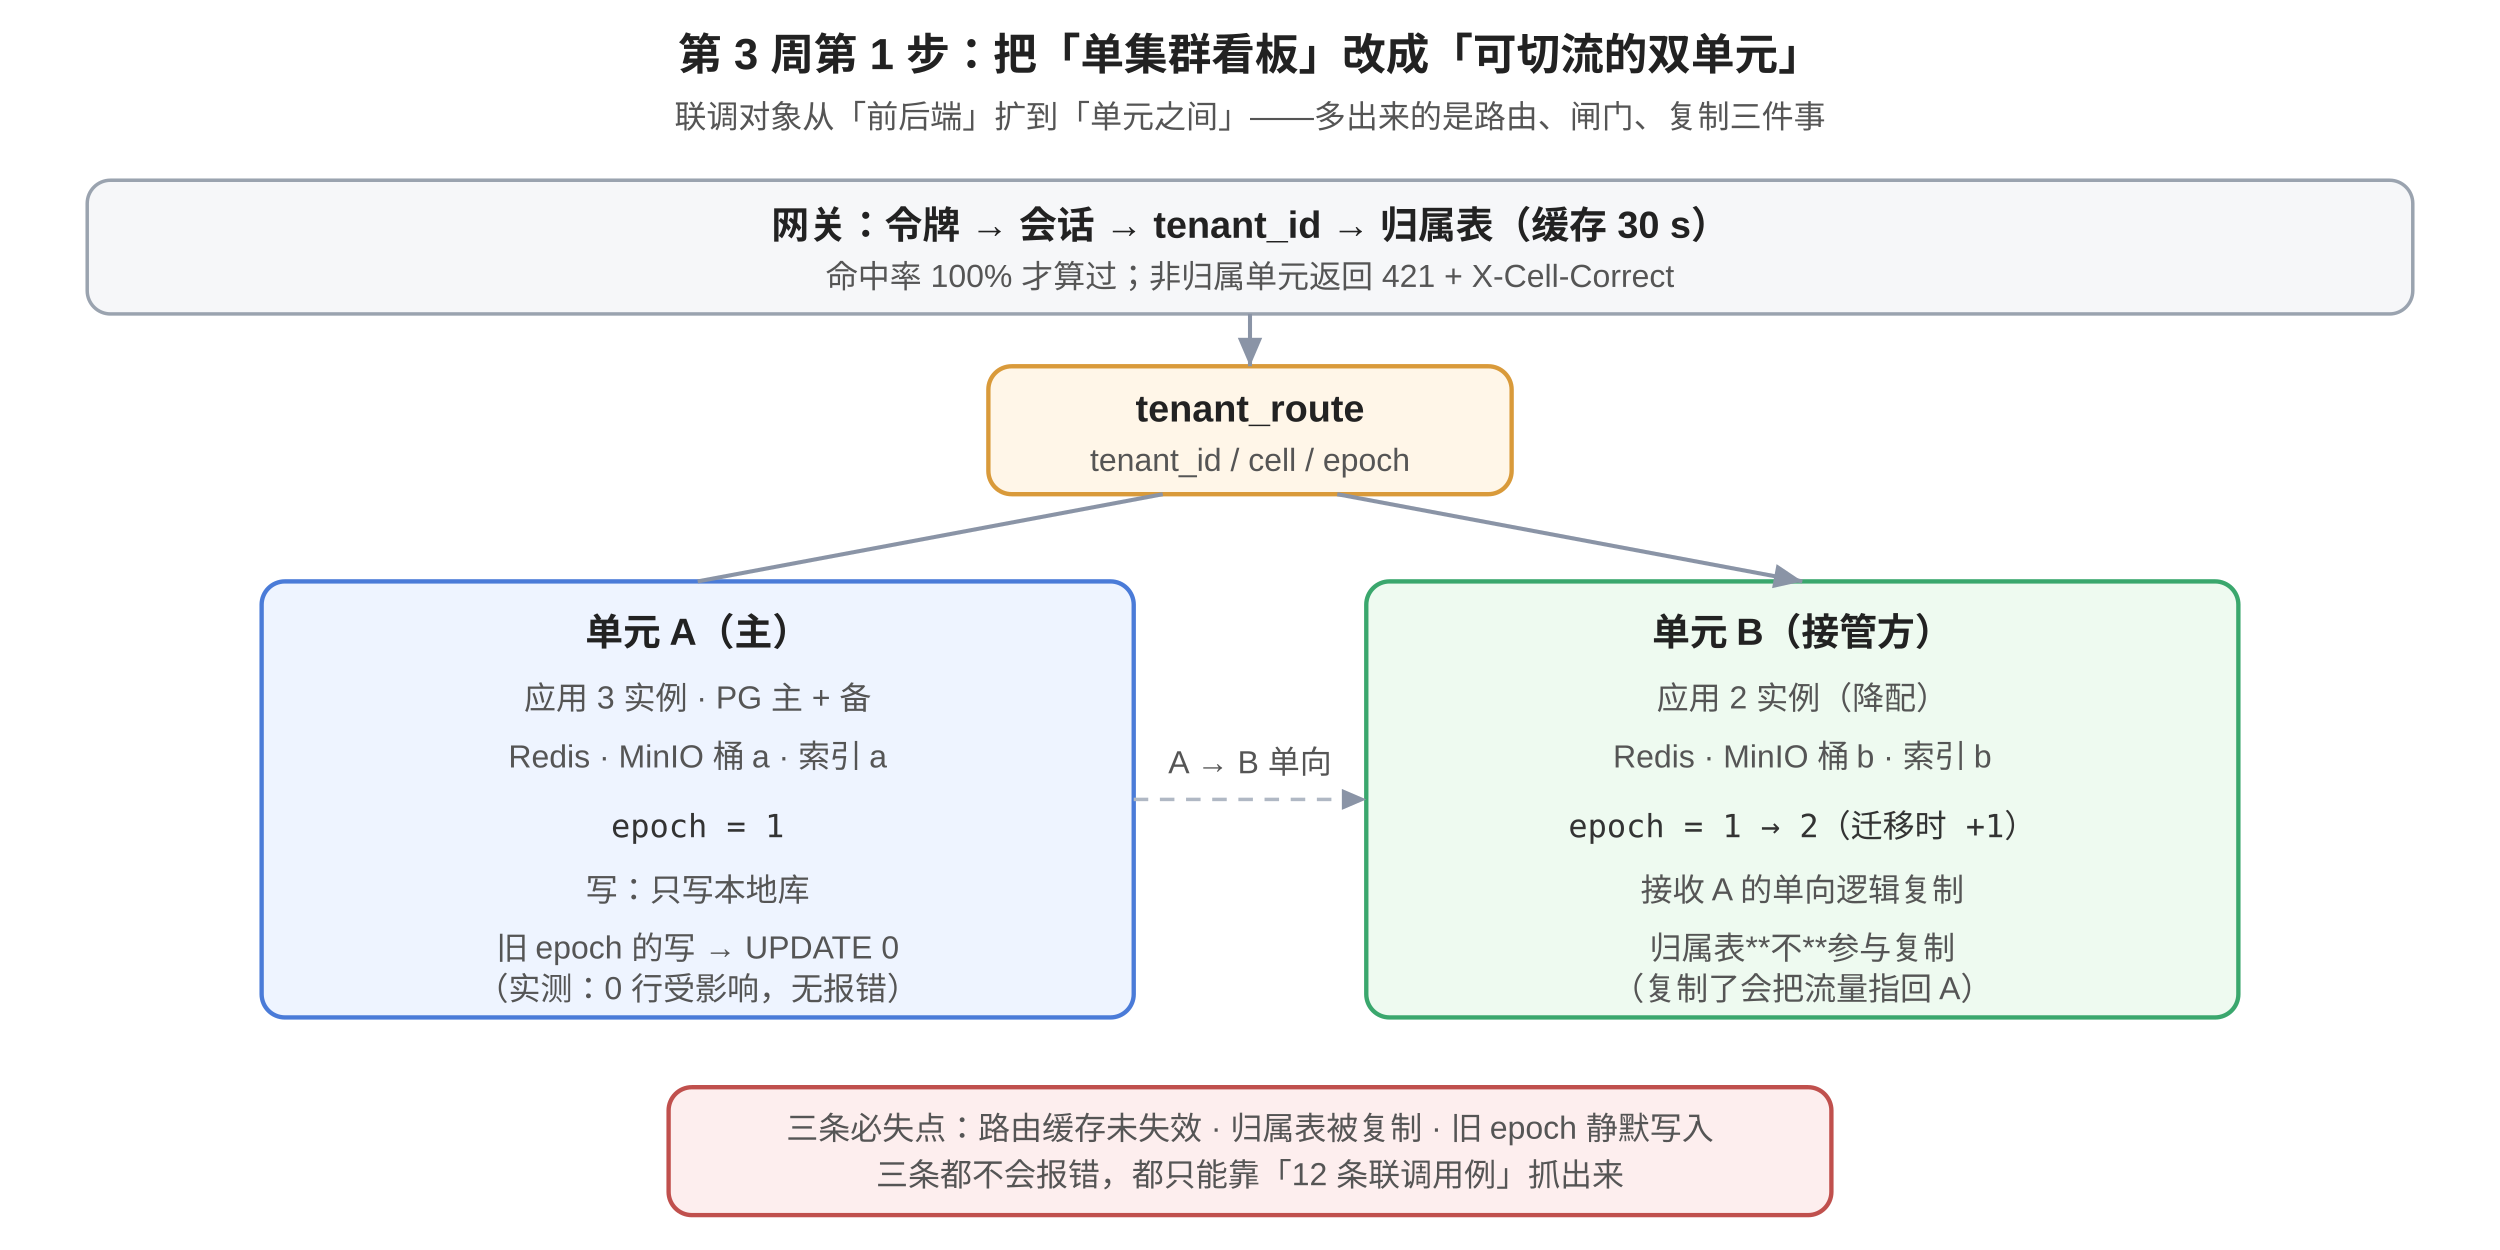
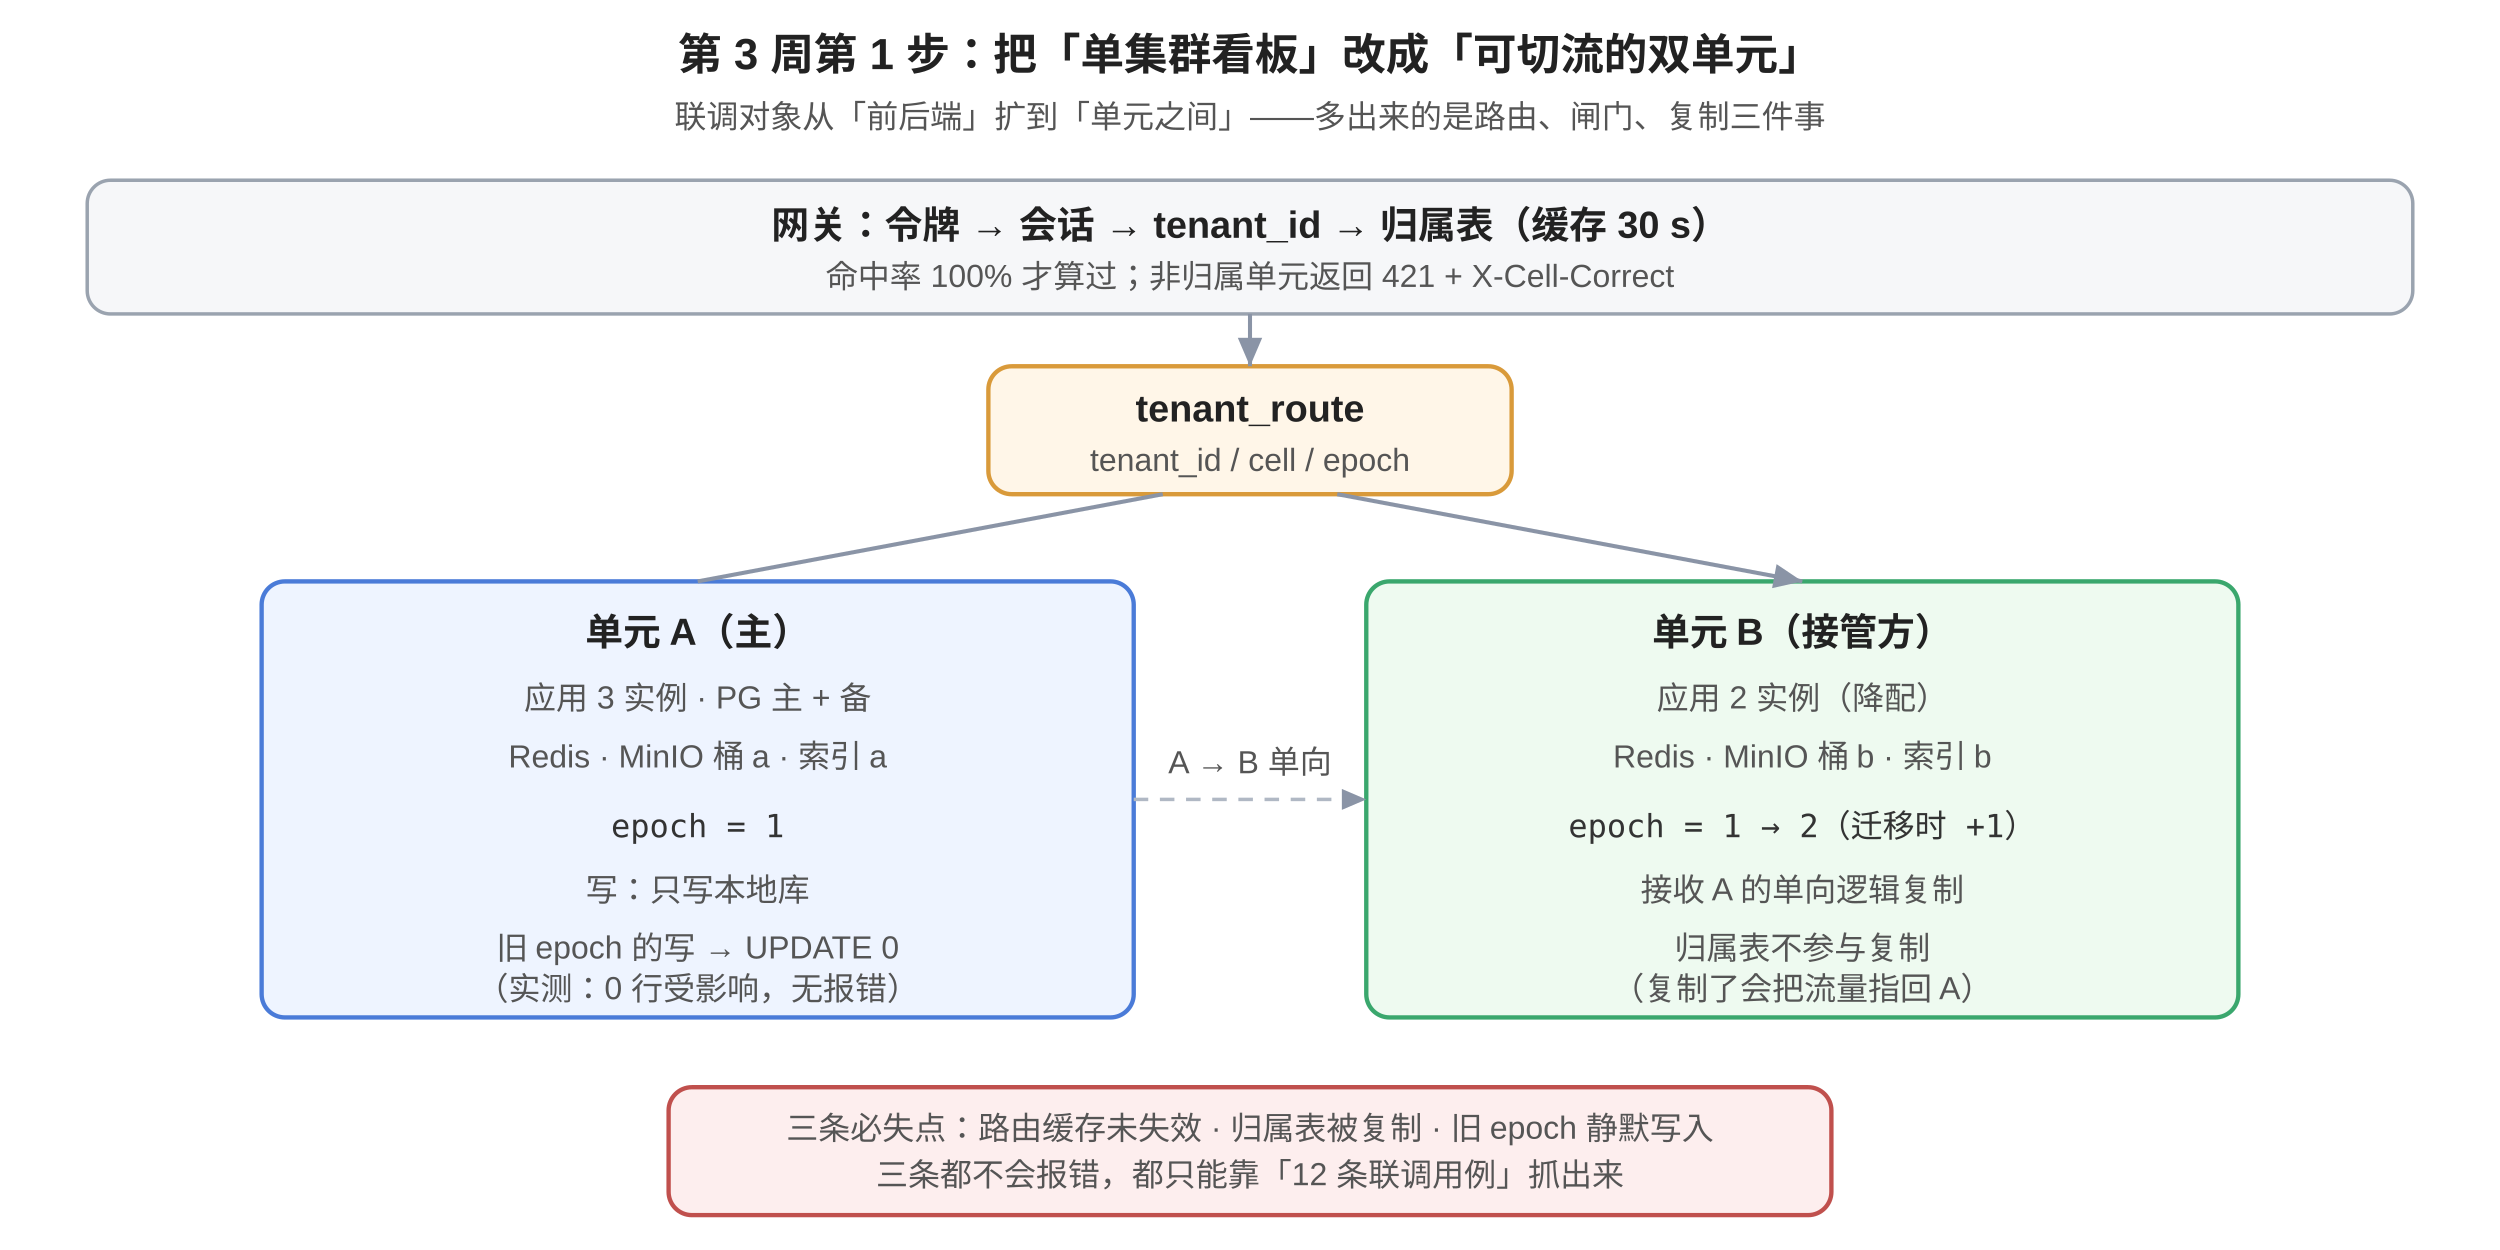
<svg xmlns="http://www.w3.org/2000/svg" width="860" height="430" viewBox="0 0 860 430" font-family="Microsoft YaHei, Arial, sans-serif">
  <style>
    .gw { fill: #f6f7f9; stroke: #9aa3af; stroke-width: 1.2; }
    .a { fill: #eef4ff; stroke: #4a7bd8; stroke-width: 1.5; }
    .b { fill: #eefaf0; stroke: #3aa76d; stroke-width: 1.5; }
    .t { fill: #fff6e8; stroke: #d99a3a; stroke-width: 1.5; }
    .x { fill: #fdeeee; stroke: #c0504d; stroke-width: 1.5; }
    text { fill: #222; font-size: 12px; text-anchor: middle; }
    .hd { font-size: 15px; font-weight: bold; }
    .h { font-size: 13px; font-weight: bold; }
    .s { font-size: 11px; fill: #555; }
    .mono { font-family: Menlo, Consolas, monospace; font-size: 11px; fill: #333; }
    .line { stroke: #8a94a6; stroke-width: 1.4; fill: none; marker-end: url(#arB); }
    .dash { stroke: #b0b8c4; stroke-width: 1.2; fill: none; stroke-dasharray: 5 4; marker-end: url(#arB); }
  </style>
  <defs>
    <marker id="arB" markerWidth="8" markerHeight="8" refX="7" refY="3" orient="auto">
      <path d="M0,0 L7,3 L0,6 z" fill="#8a94a6" />
    </marker>
  </defs>
  <text class="hd" x="430" y="24">第 3 周第 1 步：把「单集群看板」改成「可切流的双单元」</text>
  <text class="s" x="430" y="44">联调对象从「前后端」扩到「单元之间」——多出来的是路由、闸门、复制三件事</text>
  <rect class="gw" x="30" y="62" width="800" height="46" rx="8" />
  <text class="h" x="430" y="82">网关：令牌 → 会话 → tenant_id → 归属表（缓存 30 s）</text>
  <text class="s" x="430" y="99">命中率 100% 才算过；非归属单元返回 421 + X-Cell-Correct</text>
  <rect class="t" x="340" y="126" width="180" height="44" rx="8" />
  <text class="h" x="430" y="145">tenant_route</text>
  <text class="s" x="430" y="162">tenant_id / cell / epoch</text>
  <rect class="a" x="90" y="200" width="300" height="150" rx="8" />
  <text class="h" x="240" y="222">单元 A（主）</text>
  <text class="s" x="240" y="244">应用 3 实例 · PG 主 + 备</text>
  <text class="s" x="240" y="264">Redis · MinIO 桶 a · 索引 a</text>
  <text class="mono" x="240" y="288">epoch = 1</text>
  <text class="s" x="240" y="310">写：只写本地库</text>
  <text class="s" x="240" y="330">旧 epoch 的写 → UPDATE 0</text>
  <text class="s" x="240" y="344">（实测：0 行受影响，无报错）</text>
  <rect class="b" x="470" y="200" width="300" height="150" rx="8" />
  <text class="h" x="620" y="222">单元 B（接管方）</text>
  <text class="s" x="620" y="244">应用 2 实例（降配）</text>
  <text class="s" x="620" y="264">Redis · MinIO 桶 b · 索引 b</text>
  <text class="mono" x="620" y="288">epoch = 1 → 2（迁移时 +1）</text>
  <text class="s" x="620" y="310">接收 A 的单向逻辑复制</text>
-   <text class="s" x="620" y="330">归属表**不**参与复制</text>
+   <text class="s" x="620" y="330">归属表不参与复制</text>
  <text class="s" x="620" y="344">（复制了会把流量指回 A）</text>
  <path class="line" d="M430 108 L430 126" />
  <path class="line" d="M400 170 L240 200 M460 170 L620 200" />
  <path class="dash" d="M390 275 L470 275" />
  <text class="s" x="430" y="266">A → B 单向</text>
  <rect class="x" x="230" y="374" width="400" height="44" rx="8" />
  <text class="s" x="430" y="392">三条必失点：路由缓存未失效 · 归属表被复制 · 旧 epoch 静默写入</text>
  <text class="s" x="430" y="408">三条都不会报错，都只能靠「12 条联调用例」抓出来</text>
</svg>
